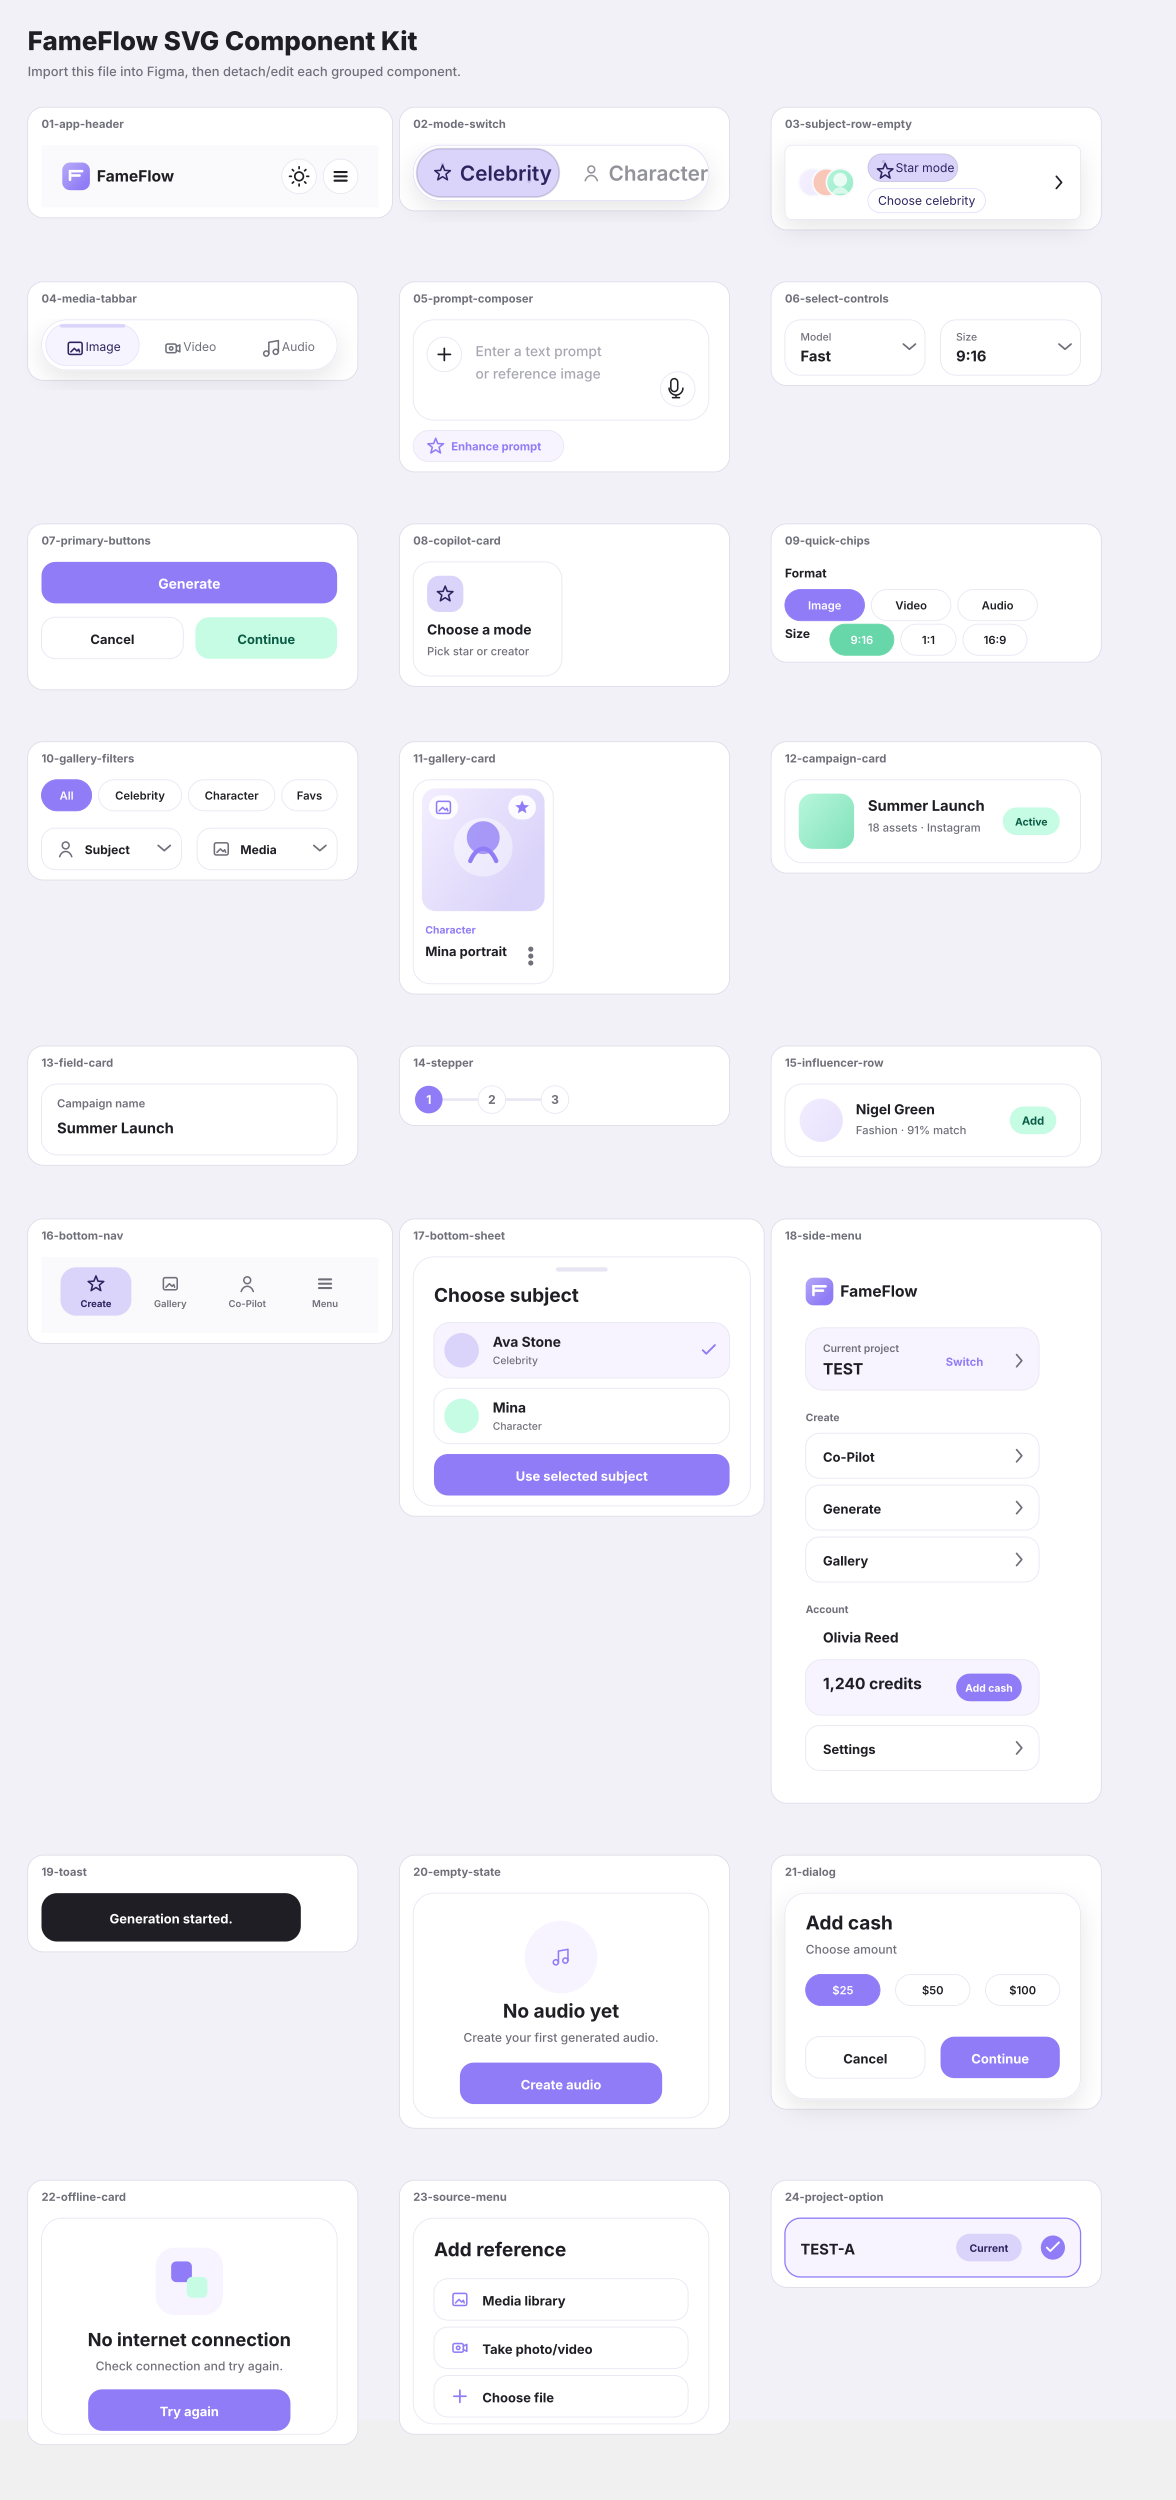
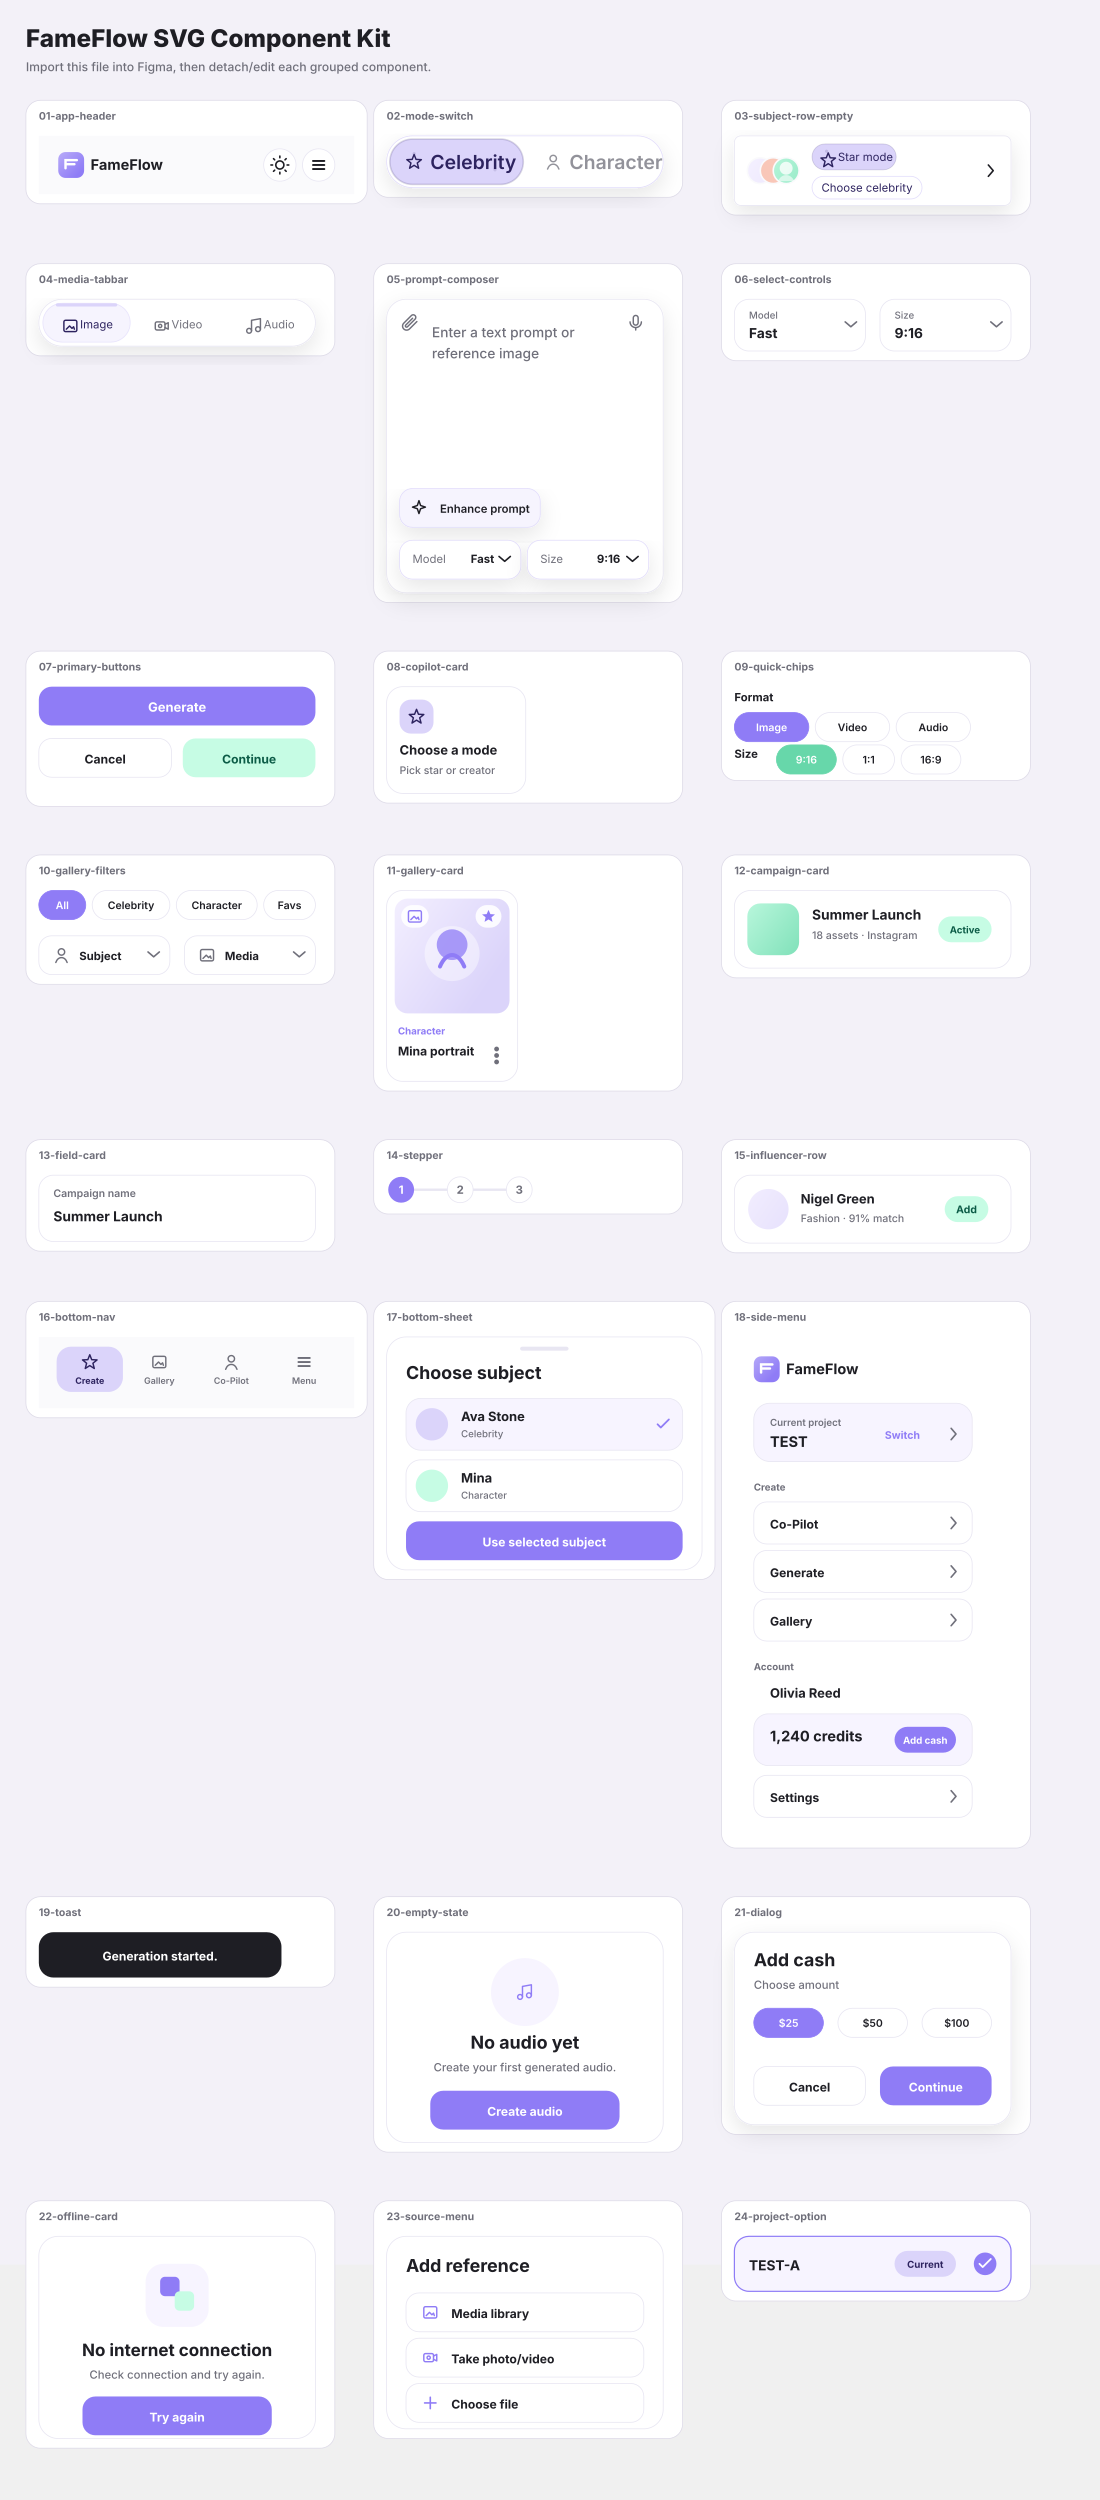
- <svg xmlns="http://www.w3.org/2000/svg" width="1360" height="2892" viewBox="0 0 1360 2892" fill="none">
+ <svg xmlns="http://www.w3.org/2000/svg" width="1360" height="3091" viewBox="0 0 1360 3091" fill="none">
  <defs>
    <filter id="shadow" x="-20%" y="-20%" width="140%" height="160%" color-interpolation-filters="sRGB">
      <feDropShadow dx="0" dy="10" stdDeviation="14" flood-color="#1E1E24" flood-opacity="0.10" />
    </filter>
    <linearGradient id="logoGrad" x1="0" y1="0" x2="48" y2="48" gradientUnits="userSpaceOnUse">
      <stop stop-color="#DBD4FA" />
      <stop offset="1" stop-color="#8F7CF6" />
    </linearGradient>
    <linearGradient id="greenGrad" x1="0" y1="0" x2="120" y2="96" gradientUnits="userSpaceOnUse">
      <stop stop-color="#C6FCE4" />
      <stop offset="1" stop-color="#67D7AA" />
    </linearGradient>
    <linearGradient id="purpleGrad" x1="0" y1="0" x2="140" y2="96" gradientUnits="userSpaceOnUse">
      <stop stop-color="#F5F1FF" />
      <stop offset="1" stop-color="#DBD4FA" />
    </linearGradient>
  </defs>
  <rect x="0" y="0" width="1360" height="2800" rx="0" fill="#F3F1F8" stroke="none" stroke-width="1" />
  <text x="32" y="58" fill="#1E1E24" font-family="Inter, Arial, sans-serif" font-size="30" font-weight="800" letter-spacing="0" text-anchor="start">FameFlow SVG Component Kit</text>
  <text x="32" y="88" fill="#6F6F7A" font-family="Inter, Arial, sans-serif" font-size="15" font-weight="500" letter-spacing="0" text-anchor="start">Import this file into Figma, then detach/edit each grouped component.</text>
  <g id="01-app-header" transform="translate(32 124)">
    <rect x="0" y="0" width="422" height="128" rx="18" fill="#FFFFFF" stroke="#DEDBE8" stroke-width="1" />
    <text x="16" y="24" fill="#6F6F7A" font-family="Inter, Arial, sans-serif" font-size="13" font-weight="700" letter-spacing="0" text-anchor="start">01-app-header</text>
    <g transform="translate(16 44)">
      <rect x="0" y="0" width="390" height="72" rx="0" fill="#FAFAFC" stroke="none" stroke-width="1" />
      <g>
        <rect x="24" y="20" width="32" height="32" rx="9" fill="url(#logoGrad)" />
        <path d="M33 40V30h14M33 35h11" stroke="#FFFFFF" stroke-width="3" stroke-linecap="round" />
      </g>
      <text x="64" y="42" fill="#1E1E24" font-family="Inter, Arial, sans-serif" font-size="18" font-weight="700" letter-spacing="0" text-anchor="start">FameFlow</text>
      <rect x="278" y="16" width="40" height="40" rx="20" fill="#FFFFFF" stroke="#E8E6F2" stroke-width="1" />
      <g transform="translate(286 24)">
        <circle cx="12" cy="12" r="5" stroke="#1E1E24" stroke-width="2" />
        <path d="M12 1v2M12 21v2M1 12h2M21 12h2M4.2 4.2l1.4 1.4M18.4 18.4l1.4 1.4M19.8 4.2l-1.4 1.4M5.6 18.4l-1.4 1.4" stroke="#1E1E24" stroke-width="2" stroke-linecap="round" />
      </g>
      <rect x="326" y="16" width="40" height="40" rx="20" fill="#FFFFFF" stroke="#E8E6F2" stroke-width="1" />
      <g transform="translate(334 24)">
        <path d="M5 7L19 7" stroke="#1E1E24" stroke-width="2.4" stroke-linecap="round" />
        <path d="M5 12L19 12" stroke="#1E1E24" stroke-width="2.4" stroke-linecap="round" />
        <path d="M5 17L19 17" stroke="#1E1E24" stroke-width="2.4" stroke-linecap="round" />
      </g>
    </g>
  </g>
  <g id="02-mode-switch" transform="translate(462 124)">
    <rect x="0" y="0" width="382" height="120" rx="18" fill="#FFFFFF" stroke="#DEDBE8" stroke-width="1" />
    <text x="16" y="24" fill="#6F6F7A" font-family="Inter, Arial, sans-serif" font-size="13" font-weight="700" letter-spacing="0" text-anchor="start">02-mode-switch</text>
    <g transform="translate(16 44)">
      <rect x="0" y="0" width="342" height="64" rx="32" fill="#FFFFFF" stroke="rgba(219,212,250,0.78)" stroke-width="1" filter="url(#shadow)" />
      <rect x="4" y="4" width="165" height="56" rx="28" fill="#DBD4FA" stroke="rgba(45,35,95,0.18)" stroke-width="2" />
      <circle cx="34" cy="22" r="2" fill="#2D235F" fill-opacity="0.16" />
      <circle cx="134" cy="42" r="2" fill="#2D235F" fill-opacity="0.12" />
      <g transform="translate(22 20)">
        <path d="M12 3 14.4 9.1 21 9.4l-5.1 4.1 1.7 6.5-5.6-3.6L6.4 20l1.7-6.5L3 9.4l6.6-.3L12 3Z" stroke="#2D235F" stroke-width="1.8" stroke-linejoin="round" />
      </g>
      <text x="54" y="41" fill="#2D235F" font-family="Inter, Arial, sans-serif" font-size="24" font-weight="600" letter-spacing="0" text-anchor="start">Celebrity</text>
      <g transform="translate(194 20)">
        <circle cx="12" cy="8" r="4" stroke="#92929A" stroke-width="1.8" />
        <path d="M5 21c1.4-4 4-6 7-6s5.6 2 7 6" stroke="#92929A" stroke-width="1.8" stroke-linecap="round" />
      </g>
      <text x="226" y="41" fill="#92929A" font-family="Inter, Arial, sans-serif" font-size="24" font-weight="600" letter-spacing="0" text-anchor="start">Character</text>
    </g>
  </g>
  <g id="03-subject-row-empty" transform="translate(892 124)">
    <rect x="0" y="0" width="382" height="142" rx="18" fill="#FFFFFF" stroke="#DEDBE8" stroke-width="1" />
    <text x="16" y="24" fill="#6F6F7A" font-family="Inter, Arial, sans-serif" font-size="13" font-weight="700" letter-spacing="0" text-anchor="start">03-subject-row-empty</text>
    <g transform="translate(16 44)">
      <rect x="0" y="0" width="342" height="86" rx="8" fill="#FFFFFF" stroke="#E8E6F2" stroke-width="1" filter="url(#shadow)" />
      <g transform="translate(16 23)">
        <circle cx="16" cy="20" r="16" fill="url(#purpleGrad)" stroke="#FAFAFC" stroke-width="2" />
        <circle cx="32" cy="20" r="16" fill="#F9C7B8" stroke="#FAFAFC" stroke-width="2" />
        <circle cx="48" cy="20" r="16" fill="url(#greenGrad)" stroke="#FAFAFC" stroke-width="2" />
        <circle cx="48" cy="17" r="8" fill="#FFFFFF" fill-opacity="0.78" />
        <path d="M38 33c4-10 16-10 20 0" fill="#FFFFFF" fill-opacity="0.58" />
      </g>
      <rect x="96" y="10" width="104" height="32" rx="16" fill="#DBD4FA" stroke="rgba(45,35,95,0.18)" stroke-width="1" />
      <circle cx="114" cy="19" r="2" fill="#2D235F" fill-opacity="0.16" />
      <g transform="translate(104 18)">
        <path d="M12 3 14.4 9.1 21 9.4l-5.1 4.1 1.7 6.5-5.6-3.6L6.4 20l1.7-6.5L3 9.4l6.6-.3L12 3Z" stroke="#2D235F" stroke-width="1.8" stroke-linejoin="round" />
      </g>
      <text x="128" y="31" fill="#2D235F" font-family="Inter, Arial, sans-serif" font-size="14" font-weight="400" letter-spacing="0" text-anchor="start">Star mode</text>
      <rect x="96" y="50" width="136" height="28" rx="14" fill="transparent" stroke="rgba(219,212,250,0.78)" stroke-width="1" />
      <text x="164" y="69" fill="#2D235F" font-family="Inter, Arial, sans-serif" font-size="14" font-weight="400" letter-spacing="0" text-anchor="middle">Choose celebrity</text>
      <g transform="translate(306 31)">
        <path d="m8 5 6 7-6 7" stroke="#1E1E24" stroke-width="2" stroke-linecap="round" stroke-linejoin="round" />
      </g>
    </g>
  </g>
  <g id="04-media-tabbar" transform="translate(32 326)">
    <rect x="0" y="0" width="382" height="114" rx="18" fill="#FFFFFF" stroke="#DEDBE8" stroke-width="1" />
    <text x="16" y="24" fill="#6F6F7A" font-family="Inter, Arial, sans-serif" font-size="13" font-weight="700" letter-spacing="0" text-anchor="start">04-media-tabbar</text>
    <g transform="translate(16 44)">
      <rect x="0" y="0" width="342" height="58" rx="29" fill="#FFFFFF" stroke="#E8E6F2" stroke-width="1" filter="url(#shadow)" />
      <rect x="5" y="5" width="108" height="48" rx="24" fill="#F6F4FE" stroke="rgba(219,212,250,0.58)" stroke-width="1" />
      <rect x="21" y="5" width="76" height="4" rx="2" fill="#DBD4FA" stroke="none" stroke-width="1" />
      <g transform="translate(27 21)">
        <rect x="4" y="5" width="16" height="14" rx="2" stroke="#2D235F" stroke-width="1.8" />
        <path d="m7 16 4-4 3 3 2-2 1 3" stroke="#2D235F" stroke-width="1.8" stroke-linecap="round" stroke-linejoin="round" />
      </g>
      <text x="51" y="36" fill="#2D235F" font-family="Inter, Arial, sans-serif" font-size="14" font-weight="400" letter-spacing="0" text-anchor="start">Image</text>
      <g transform="translate(140 21)">
        <rect x="4" y="7" width="12" height="10" rx="2" stroke="#6F6F7A" stroke-width="1.8" />
        <circle cx="10" cy="12" r="2" stroke="#6F6F7A" stroke-width="1.8" />
        <path d="m16 10 4-2v8l-4-2" stroke="#6F6F7A" stroke-width="1.8" stroke-linecap="round" stroke-linejoin="round" />
      </g>
      <text x="164" y="36" fill="#6F6F7A" font-family="Inter, Arial, sans-serif" font-size="14" font-weight="400" letter-spacing="0" text-anchor="start">Video</text>
      <g transform="translate(254 21)">
        <path d="M9 18V5l11-2v13" stroke="#6F6F7A" stroke-width="1.8" stroke-linecap="round" stroke-linejoin="round" />
        <circle cx="6" cy="18" r="3" stroke="#6F6F7A" stroke-width="1.8" />
        <circle cx="17" cy="16" r="3" stroke="#6F6F7A" stroke-width="1.8" />
      </g>
      <text x="278" y="36" fill="#6F6F7A" font-family="Inter, Arial, sans-serif" font-size="14" font-weight="400" letter-spacing="0" text-anchor="start">Audio</text>
    </g>
  </g>
  <g id="05-prompt-composer" transform="translate(462 326)">
-     <rect x="0" y="0" width="382" height="220" rx="18" fill="#FFFFFF" stroke="#DEDBE8" stroke-width="1" />
+     <rect x="0" y="0" width="382" height="419" rx="18" fill="#FFFFFF" stroke="#DEDBE8" stroke-width="1" />
    <text x="16" y="24" fill="#6F6F7A" font-family="Inter, Arial, sans-serif" font-size="13" font-weight="700" letter-spacing="0" text-anchor="start">05-prompt-composer</text>
    <g transform="translate(16 44)">
-       <rect x="0" y="0" width="342" height="116" rx="24" fill="#FFFFFF" stroke="#E8E6F2" stroke-width="1" />
-       <rect x="16" y="20" width="40" height="40" rx="20" fill="#FFFFFF" stroke="#E8E6F2" stroke-width="1" />
-       <g transform="translate(24 28)">
-         <path d="M12 5L12 19" stroke="#1E1E24" stroke-width="2" stroke-linecap="round" />
-         <path d="M5 12L19 12" stroke="#1E1E24" stroke-width="2" stroke-linecap="round" />
-       </g>
-       <text x="72" y="42" fill="#A8A8B3" font-family="Inter, Arial, sans-serif" font-size="16" font-weight="500" letter-spacing="0" text-anchor="start">Enter a text prompt</text>
-       <text x="72" y="68" fill="#A8A8B3" font-family="Inter, Arial, sans-serif" font-size="16" font-weight="500" letter-spacing="0" text-anchor="start">or reference image</text>
-       <rect x="286" y="60" width="40" height="40" rx="20" fill="#FFFFFF" stroke="#E8E6F2" stroke-width="1" />
-       <g transform="translate(294 68)">
-         <path d="M12 4v7a4 4 0 0 1-8 0V4a4 4 0 0 1 8 0Z" stroke="#1E1E24" stroke-width="1.8" />
-         <path d="M2 11a8 8 0 0 0 16 0M10 19v3M6 22h8" stroke="#1E1E24" stroke-width="1.8" stroke-linecap="round" />
-       </g>
-       <rect x="0" y="128" width="174" height="36" rx="18" fill="#F7F4FF" stroke="#E8E6F2" stroke-width="1" />
-       <g transform="translate(14 134)">
-         <path d="M12 3 14.4 9.1 21 9.4l-5.1 4.1 1.7 6.5-5.6-3.6L6.4 20l1.7-6.5L3 9.4l6.6-.3L12 3Z" stroke="#8F7CF6" stroke-width="1.8" stroke-linejoin="round" />
-       </g>
-       <text x="44" y="151" fill="#8F7CF6" font-family="Inter, Arial, sans-serif" font-size="13" font-weight="700" letter-spacing="0" text-anchor="start">Enhance prompt</text>
+       <rect x="0" y="0" width="342" height="363" rx="24" fill="#FFFFFF" stroke="#E8E6F2" stroke-width="1" filter="url(#shadow)" />
+       <g transform="translate(16 16)">
+         <g>
+           <path d="M21.4 11.6 12.3 20.7a5 5 0 0 1-7.1-7.1l9.2-9.2a3.2 3.2 0 1 1 4.5 4.5l-9.3 9.3a1.5 1.5 0 0 1-2.1-2.1l8.6-8.6" stroke="#6F6F7A" stroke-width="1.8" stroke-linecap="round" stroke-linejoin="round" />
+         </g>
+         <text x="40" y="31" fill="#6F6F7A" font-family="Inter, Arial, sans-serif" font-size="17" font-weight="500" letter-spacing="0" text-anchor="start">Enter a text prompt or</text>
+         <text x="40" y="57" fill="#6F6F7A" font-family="Inter, Arial, sans-serif" font-size="17" font-weight="500" letter-spacing="0" text-anchor="start">reference image</text>
+         <g transform="translate(276 0)">
+           <path d="M16 4a3 3 0 0 0-3 3v6a3 3 0 0 0 6 0V7a3 3 0 0 0-3-3Z" stroke="#6F6F7A" stroke-width="1.8" />
+           <path d="M23 12a7 7 0 0 1-14 0M16 19v3" stroke="#6F6F7A" stroke-width="1.8" stroke-linecap="round" />
+         </g>
+       </g>
+       <rect x="16" y="234" width="174" height="48" rx="16" fill="#F6F4FE" stroke="rgba(219,212,250,0.78)" stroke-width="1" filter="url(#shadow)" />
+       <g transform="translate(28 246)">
+         <path d="M12 3 14 9l6 2-6 2-2 6-2-6-6-2 6-2 2-6Z" stroke="#1E1E24" stroke-width="1.8" stroke-linejoin="round" />
+       </g>
+       <text x="66" y="264" fill="#1E1E24" font-family="Inter, Arial, sans-serif" font-size="14" font-weight="600" letter-spacing="0" text-anchor="start">Enhance prompt</text>
+       <rect x="16" y="298" width="150" height="48" rx="16" fill="#FFFFFF" stroke="rgba(219,212,250,0.78)" stroke-width="1" filter="url(#shadow)" />
+       <text x="32" y="326" fill="#6F6F7A" font-family="Inter, Arial, sans-serif" font-size="14" font-weight="400" letter-spacing="0" text-anchor="start">Model</text>
+       <text x="104" y="326" fill="#1E1E24" font-family="Inter, Arial, sans-serif" font-size="14" font-weight="700" letter-spacing="0" text-anchor="start">Fast</text>
+       <g transform="translate(134 310) rotate(90 12 12)">
+         <path d="m8 5 6 7-6 7" stroke="#1E1E24" stroke-width="2" stroke-linecap="round" stroke-linejoin="round" />
+       </g>
+       <rect x="174" y="298" width="150" height="48" rx="16" fill="#FFFFFF" stroke="rgba(219,212,250,0.78)" stroke-width="1" filter="url(#shadow)" />
+       <text x="190" y="326" fill="#6F6F7A" font-family="Inter, Arial, sans-serif" font-size="14" font-weight="400" letter-spacing="0" text-anchor="start">Size</text>
+       <text x="260" y="326" fill="#1E1E24" font-family="Inter, Arial, sans-serif" font-size="14" font-weight="700" letter-spacing="0" text-anchor="start">9:16</text>
+       <g transform="translate(292 310) rotate(90 12 12)">
+         <path d="m8 5 6 7-6 7" stroke="#1E1E24" stroke-width="2" stroke-linecap="round" stroke-linejoin="round" />
+       </g>
    </g>
  </g>
  <g id="06-select-controls" transform="translate(892 326)">
    <rect x="0" y="0" width="382" height="120" rx="18" fill="#FFFFFF" stroke="#DEDBE8" stroke-width="1" />
    <text x="16" y="24" fill="#6F6F7A" font-family="Inter, Arial, sans-serif" font-size="13" font-weight="700" letter-spacing="0" text-anchor="start">06-select-controls</text>
    <g transform="translate(16 44)">
      <rect x="0" y="0" width="162" height="64" rx="18" fill="#FFFFFF" stroke="#E8E6F2" stroke-width="1" />
      <text x="18" y="24" fill="#6F6F7A" font-family="Inter, Arial, sans-serif" font-size="12" font-weight="500" letter-spacing="0" text-anchor="start">Model</text>
      <text x="18" y="48" fill="#1E1E24" font-family="Inter, Arial, sans-serif" font-size="17" font-weight="700" letter-spacing="0" text-anchor="start">Fast</text>
      <g transform="translate(132 20) rotate(90 12 12)">
        <path d="m8 5 6 7-6 7" stroke="#6F6F7A" stroke-width="2" stroke-linecap="round" stroke-linejoin="round" />
      </g>
      <rect x="180" y="0" width="162" height="64" rx="18" fill="#FFFFFF" stroke="#E8E6F2" stroke-width="1" />
      <text x="198" y="24" fill="#6F6F7A" font-family="Inter, Arial, sans-serif" font-size="12" font-weight="500" letter-spacing="0" text-anchor="start">Size</text>
      <text x="198" y="48" fill="#1E1E24" font-family="Inter, Arial, sans-serif" font-size="17" font-weight="700" letter-spacing="0" text-anchor="start">9:16</text>
      <g transform="translate(312 20) rotate(90 12 12)">
        <path d="m8 5 6 7-6 7" stroke="#6F6F7A" stroke-width="2" stroke-linecap="round" stroke-linejoin="round" />
      </g>
    </g>
  </g>
-   <g id="07-primary-buttons" transform="translate(32 606)">
+   <g id="07-primary-buttons" transform="translate(32 805)">
    <rect x="0" y="0" width="382" height="192" rx="18" fill="#FFFFFF" stroke="#DEDBE8" stroke-width="1" />
    <text x="16" y="24" fill="#6F6F7A" font-family="Inter, Arial, sans-serif" font-size="13" font-weight="700" letter-spacing="0" text-anchor="start">07-primary-buttons</text>
    <g transform="translate(16 44)">
      <rect x="0" y="0" width="342" height="48" rx="16" fill="#8F7CF6" stroke="none" stroke-width="1" />
      <text x="171" y="31" fill="#FFFFFF" font-family="Inter, Arial, sans-serif" font-size="16" font-weight="700" letter-spacing="0" text-anchor="middle">Generate</text>
      <rect x="0" y="64" width="164" height="48" rx="16" fill="#FFFFFF" stroke="#E8E6F2" stroke-width="1" />
      <text x="82" y="95" fill="#1E1E24" font-family="Inter, Arial, sans-serif" font-size="15" font-weight="700" letter-spacing="0" text-anchor="middle">Cancel</text>
      <rect x="178" y="64" width="164" height="48" rx="16" fill="#C6FCE4" stroke="none" stroke-width="1" />
      <text x="260" y="95" fill="#0B5B46" font-family="Inter, Arial, sans-serif" font-size="15" font-weight="700" letter-spacing="0" text-anchor="middle">Continue</text>
    </g>
  </g>
-   <g id="08-copilot-card" transform="translate(462 606)">
+   <g id="08-copilot-card" transform="translate(462 805)">
    <rect x="0" y="0" width="382" height="188" rx="18" fill="#FFFFFF" stroke="#DEDBE8" stroke-width="1" />
    <text x="16" y="24" fill="#6F6F7A" font-family="Inter, Arial, sans-serif" font-size="13" font-weight="700" letter-spacing="0" text-anchor="start">08-copilot-card</text>
    <g transform="translate(16 44)">
      <rect x="0" y="0" width="172" height="132" rx="20" fill="#FFFFFF" stroke="#E8E6F2" stroke-width="1" />
      <rect x="16" y="16" width="42" height="42" rx="14" fill="#DBD4FA" stroke="none" stroke-width="1" />
      <g transform="translate(25 25)">
        <path d="M12 3 14.4 9.1 21 9.4l-5.1 4.1 1.7 6.5-5.6-3.6L6.4 20l1.7-6.5L3 9.4l6.6-.3L12 3Z" stroke="#2D235F" stroke-width="1.8" stroke-linejoin="round" />
      </g>
      <text x="16" y="84" fill="#1E1E24" font-family="Inter, Arial, sans-serif" font-size="16" font-weight="700" letter-spacing="0" text-anchor="start">Choose a mode</text>
      <text x="16" y="108" fill="#6F6F7A" font-family="Inter, Arial, sans-serif" font-size="13" font-weight="500" letter-spacing="0" text-anchor="start">Pick star or creator</text>
    </g>
  </g>
-   <g id="09-quick-chips" transform="translate(892 606)">
+   <g id="09-quick-chips" transform="translate(892 805)">
    <rect x="0" y="0" width="382" height="160" rx="18" fill="#FFFFFF" stroke="#DEDBE8" stroke-width="1" />
    <text x="16" y="24" fill="#6F6F7A" font-family="Inter, Arial, sans-serif" font-size="13" font-weight="700" letter-spacing="0" text-anchor="start">09-quick-chips</text>
    <g transform="translate(16 44)">
      <text x="0" y="18" fill="#1E1E24" font-family="Inter, Arial, sans-serif" font-size="14" font-weight="700" letter-spacing="0" text-anchor="start">Format</text>
      <rect x="0" y="32" width="92" height="36" rx="18" fill="#8F7CF6" stroke="#8F7CF6" stroke-width="1" />
      <text x="46" y="55" fill="#fff" font-family="Inter, Arial, sans-serif" font-size="13" font-weight="600" letter-spacing="0" text-anchor="middle">Image</text>
      <rect x="100" y="32" width="92" height="36" rx="18" fill="#FFFFFF" stroke="#E8E6F2" stroke-width="1" />
      <text x="146" y="55" fill="#1E1E24" font-family="Inter, Arial, sans-serif" font-size="13" font-weight="600" letter-spacing="0" text-anchor="middle">Video</text>
      <rect x="200" y="32" width="92" height="36" rx="18" fill="#FFFFFF" stroke="#E8E6F2" stroke-width="1" />
      <text x="246" y="55" fill="#1E1E24" font-family="Inter, Arial, sans-serif" font-size="13" font-weight="600" letter-spacing="0" text-anchor="middle">Audio</text>
      <text x="0" y="88" fill="#1E1E24" font-family="Inter, Arial, sans-serif" font-size="14" font-weight="700" letter-spacing="0" text-anchor="start">Size</text>
      <rect x="52" y="72" width="74" height="36" rx="18" fill="#67D7AA" stroke="#67D7AA" stroke-width="1" />
      <text x="89" y="95" fill="#fff" font-family="Inter, Arial, sans-serif" font-size="13" font-weight="600" letter-spacing="0" text-anchor="middle">9:16</text>
      <rect x="134" y="72" width="64" height="36" rx="18" fill="#FFFFFF" stroke="#E8E6F2" stroke-width="1" />
      <text x="166" y="95" fill="#1E1E24" font-family="Inter, Arial, sans-serif" font-size="13" font-weight="600" letter-spacing="0" text-anchor="middle">1:1</text>
      <rect x="206" y="72" width="74" height="36" rx="18" fill="#FFFFFF" stroke="#E8E6F2" stroke-width="1" />
      <text x="243" y="95" fill="#1E1E24" font-family="Inter, Arial, sans-serif" font-size="13" font-weight="600" letter-spacing="0" text-anchor="middle">16:9</text>
    </g>
  </g>
-   <g id="10-gallery-filters" transform="translate(32 858)">
+   <g id="10-gallery-filters" transform="translate(32 1057)">
    <rect x="0" y="0" width="382" height="160" rx="18" fill="#FFFFFF" stroke="#DEDBE8" stroke-width="1" />
    <text x="16" y="24" fill="#6F6F7A" font-family="Inter, Arial, sans-serif" font-size="13" font-weight="700" letter-spacing="0" text-anchor="start">10-gallery-filters</text>
    <g transform="translate(16 44)">
      <rect x="0" y="0" width="58" height="36" rx="18" fill="#8F7CF6" stroke="#8F7CF6" stroke-width="1" />
      <text x="29" y="23" fill="#fff" font-family="Inter, Arial, sans-serif" font-size="13" font-weight="600" letter-spacing="0" text-anchor="middle">All</text>
      <rect x="66" y="0" width="96" height="36" rx="18" fill="#FFFFFF" stroke="#E8E6F2" stroke-width="1" />
      <text x="114" y="23" fill="#1E1E24" font-family="Inter, Arial, sans-serif" font-size="13" font-weight="600" letter-spacing="0" text-anchor="middle">Celebrity</text>
      <rect x="170" y="0" width="100" height="36" rx="18" fill="#FFFFFF" stroke="#E8E6F2" stroke-width="1" />
      <text x="220" y="23" fill="#1E1E24" font-family="Inter, Arial, sans-serif" font-size="13" font-weight="600" letter-spacing="0" text-anchor="middle">Character</text>
      <rect x="278" y="0" width="64" height="36" rx="18" fill="#FFFFFF" stroke="#E8E6F2" stroke-width="1" />
      <text x="310" y="23" fill="#1E1E24" font-family="Inter, Arial, sans-serif" font-size="13" font-weight="600" letter-spacing="0" text-anchor="middle">Favs</text>
      <rect x="0" y="56" width="162" height="48" rx="16" fill="#FFFFFF" stroke="#E8E6F2" stroke-width="1" />
      <g transform="translate(16 68)">
        <circle cx="12" cy="8" r="4" stroke="#6F6F7A" stroke-width="1.8" />
        <path d="M5 21c1.4-4 4-6 7-6s5.6 2 7 6" stroke="#6F6F7A" stroke-width="1.8" stroke-linecap="round" />
      </g>
      <text x="50" y="86" fill="#1E1E24" font-family="Inter, Arial, sans-serif" font-size="14" font-weight="700" letter-spacing="0" text-anchor="start">Subject</text>
      <g transform="translate(130 68) rotate(90 12 12)">
        <path d="m8 5 6 7-6 7" stroke="#6F6F7A" stroke-width="2" stroke-linecap="round" stroke-linejoin="round" />
      </g>
      <rect x="180" y="56" width="162" height="48" rx="16" fill="#FFFFFF" stroke="#E8E6F2" stroke-width="1" />
      <g transform="translate(196 68)">
        <rect x="4" y="5" width="16" height="14" rx="2" stroke="#6F6F7A" stroke-width="1.8" />
        <path d="m7 16 4-4 3 3 2-2 1 3" stroke="#6F6F7A" stroke-width="1.8" stroke-linecap="round" stroke-linejoin="round" />
      </g>
      <text x="230" y="86" fill="#1E1E24" font-family="Inter, Arial, sans-serif" font-size="14" font-weight="700" letter-spacing="0" text-anchor="start">Media</text>
      <g transform="translate(310 68) rotate(90 12 12)">
        <path d="m8 5 6 7-6 7" stroke="#6F6F7A" stroke-width="2" stroke-linecap="round" stroke-linejoin="round" />
      </g>
    </g>
  </g>
-   <g id="11-gallery-card" transform="translate(462 858)">
+   <g id="11-gallery-card" transform="translate(462 1057)">
    <rect x="0" y="0" width="382" height="292" rx="18" fill="#FFFFFF" stroke="#DEDBE8" stroke-width="1" />
    <text x="16" y="24" fill="#6F6F7A" font-family="Inter, Arial, sans-serif" font-size="13" font-weight="700" letter-spacing="0" text-anchor="start">11-gallery-card</text>
    <g transform="translate(16 44)">
      <rect x="0" y="0" width="162" height="236" rx="20" fill="#FFFFFF" stroke="#E8E6F2" stroke-width="1" />
      <rect x="10" y="10" width="142" height="142" rx="16" fill="url(#purpleGrad)" stroke="none" stroke-width="1" />
      <circle cx="81" cy="78" r="34" fill="#FFFFFF" fill-opacity="0.42" />
      <path d="M66 94c8-19 22-19 30 0" stroke="#8F7CF6" stroke-width="5" stroke-linecap="round" />
      <circle cx="81" cy="67" r="19" fill="#8F7CF6" fill-opacity="0.75" />
      <rect x="18" y="18" width="34" height="28" rx="14" fill="#FFFFFF" stroke="none" stroke-width="1" fill-opacity="0.88" />
      <g transform="translate(23 20)">
        <rect x="4" y="5" width="16" height="14" rx="2" stroke="#8F7CF6" stroke-width="1.8" />
        <path d="m7 16 4-4 3 3 2-2 1 3" stroke="#8F7CF6" stroke-width="1.8" stroke-linecap="round" stroke-linejoin="round" />
      </g>
      <rect x="110" y="18" width="32" height="28" rx="14" fill="#FFFFFF" stroke="none" stroke-width="1" fill-opacity="0.88" />
      <path d="M126 24l2.3 5.2 5.7.4-4.4 3.6 1.3 5.6-4.9-3-4.9 3 1.3-5.6-4.4-3.6 5.7-.4L126 24Z" fill="#8F7CF6" />
      <text x="14" y="178" fill="#8F7CF6" font-family="Inter, Arial, sans-serif" font-size="12" font-weight="700" letter-spacing="0" text-anchor="start">Character</text>
      <text x="14" y="204" fill="#1E1E24" font-family="Inter, Arial, sans-serif" font-size="15" font-weight="700" letter-spacing="0" text-anchor="start">Mina portrait</text>
      <circle cx="136" cy="196" r="3" fill="#6F6F7A" />
      <circle cx="136" cy="204" r="3" fill="#6F6F7A" />
      <circle cx="136" cy="212" r="3" fill="#6F6F7A" />
    </g>
  </g>
-   <g id="12-campaign-card" transform="translate(892 858)">
+   <g id="12-campaign-card" transform="translate(892 1057)">
    <rect x="0" y="0" width="382" height="152" rx="18" fill="#FFFFFF" stroke="#DEDBE8" stroke-width="1" />
    <text x="16" y="24" fill="#6F6F7A" font-family="Inter, Arial, sans-serif" font-size="13" font-weight="700" letter-spacing="0" text-anchor="start">12-campaign-card</text>
    <g transform="translate(16 44)">
      <rect x="0" y="0" width="342" height="96" rx="20" fill="#FFFFFF" stroke="#E8E6F2" stroke-width="1" />
      <rect x="16" y="16" width="64" height="64" rx="16" fill="url(#greenGrad)" stroke="none" stroke-width="1" />
      <text x="96" y="36" fill="#1E1E24" font-family="Inter, Arial, sans-serif" font-size="17" font-weight="700" letter-spacing="0" text-anchor="start">Summer Launch</text>
      <text x="96" y="60" fill="#6F6F7A" font-family="Inter, Arial, sans-serif" font-size="13" font-weight="500" letter-spacing="0" text-anchor="start">18 assets · Instagram</text>
      <rect x="252" y="32" width="66" height="32" rx="16" fill="#C6FCE4" stroke="none" stroke-width="1" />
      <text x="285" y="53" fill="#0B5B46" font-family="Inter, Arial, sans-serif" font-size="12" font-weight="700" letter-spacing="0" text-anchor="middle">Active</text>
    </g>
  </g>
-   <g id="13-field-card" transform="translate(32 1210)">
+   <g id="13-field-card" transform="translate(32 1409)">
    <rect x="0" y="0" width="382" height="138" rx="18" fill="#FFFFFF" stroke="#DEDBE8" stroke-width="1" />
    <text x="16" y="24" fill="#6F6F7A" font-family="Inter, Arial, sans-serif" font-size="13" font-weight="700" letter-spacing="0" text-anchor="start">13-field-card</text>
    <g transform="translate(16 44)">
      <rect x="0" y="0" width="342" height="82" rx="18" fill="#FFFFFF" stroke="#E8E6F2" stroke-width="1" />
      <text x="18" y="27" fill="#6F6F7A" font-family="Inter, Arial, sans-serif" font-size="13" font-weight="600" letter-spacing="0" text-anchor="start">Campaign name</text>
      <text x="18" y="57" fill="#1E1E24" font-family="Inter, Arial, sans-serif" font-size="17" font-weight="700" letter-spacing="0" text-anchor="start">Summer Launch</text>
    </g>
  </g>
-   <g id="14-stepper" transform="translate(462 1210)">
+   <g id="14-stepper" transform="translate(462 1409)">
    <rect x="0" y="0" width="382" height="92" rx="18" fill="#FFFFFF" stroke="#DEDBE8" stroke-width="1" />
    <text x="16" y="24" fill="#6F6F7A" font-family="Inter, Arial, sans-serif" font-size="13" font-weight="700" letter-spacing="0" text-anchor="start">14-stepper</text>
    <g transform="translate(16 44)">
      <path d="M28 18L154 18" stroke="#E8E6F2" stroke-width="3" stroke-linecap="round" />
      <circle cx="18" cy="18" r="16" fill="#8F7CF6" />
      <text x="18" y="23" fill="#fff" font-family="Inter, Arial, sans-serif" font-size="14" font-weight="700" letter-spacing="0" text-anchor="middle">1</text>
      <circle cx="91" cy="18" r="16" fill="#FFFFFF" stroke="#E8E6F2" />
      <text x="91" y="23" fill="#6F6F7A" font-family="Inter, Arial, sans-serif" font-size="14" font-weight="700" letter-spacing="0" text-anchor="middle">2</text>
      <circle cx="164" cy="18" r="16" fill="#FFFFFF" stroke="#E8E6F2" />
      <text x="164" y="23" fill="#6F6F7A" font-family="Inter, Arial, sans-serif" font-size="14" font-weight="700" letter-spacing="0" text-anchor="middle">3</text>
    </g>
  </g>
-   <g id="15-influencer-row" transform="translate(892 1210)">
+   <g id="15-influencer-row" transform="translate(892 1409)">
    <rect x="0" y="0" width="382" height="140" rx="18" fill="#FFFFFF" stroke="#DEDBE8" stroke-width="1" />
    <text x="16" y="24" fill="#6F6F7A" font-family="Inter, Arial, sans-serif" font-size="13" font-weight="700" letter-spacing="0" text-anchor="start">15-influencer-row</text>
    <g transform="translate(16 44)">
      <rect x="0" y="0" width="342" height="84" rx="20" fill="#FFFFFF" stroke="#E8E6F2" stroke-width="1" />
      <circle cx="42" cy="42" r="25" fill="url(#purpleGrad)" />
      <text x="82" y="35" fill="#1E1E24" font-family="Inter, Arial, sans-serif" font-size="16" font-weight="700" letter-spacing="0" text-anchor="start">Nigel Green</text>
      <text x="82" y="58" fill="#6F6F7A" font-family="Inter, Arial, sans-serif" font-size="13" font-weight="500" letter-spacing="0" text-anchor="start">Fashion · 91% match</text>
      <rect x="260" y="26" width="54" height="32" rx="16" fill="#C6FCE4" stroke="none" stroke-width="1" />
      <text x="287" y="47" fill="#0B5B46" font-family="Inter, Arial, sans-serif" font-size="13" font-weight="700" letter-spacing="0" text-anchor="middle">Add</text>
    </g>
  </g>
-   <g id="16-bottom-nav" transform="translate(32 1410)">
+   <g id="16-bottom-nav" transform="translate(32 1609)">
    <rect x="0" y="0" width="422" height="144" rx="18" fill="#FFFFFF" stroke="#DEDBE8" stroke-width="1" />
    <text x="16" y="24" fill="#6F6F7A" font-family="Inter, Arial, sans-serif" font-size="13" font-weight="700" letter-spacing="0" text-anchor="start">16-bottom-nav</text>
    <g transform="translate(16 44)">
      <rect x="0" y="0" width="390" height="88" rx="0" fill="rgba(250,250,252,0.96)" stroke="none" stroke-width="1" />
      <rect x="22" y="12" width="82" height="56" rx="18" fill="#DBD4FA" stroke="none" stroke-width="1" />
      <g transform="translate(51 19)">
        <path d="M12 3 14.4 9.1 21 9.4l-5.1 4.1 1.7 6.5-5.6-3.6L6.4 20l1.7-6.5L3 9.4l6.6-.3L12 3Z" stroke="#2D235F" stroke-width="1.8" stroke-linejoin="round" />
      </g>
      <text x="63" y="58" fill="#2D235F" font-family="Inter, Arial, sans-serif" font-size="11" font-weight="700" letter-spacing="0" text-anchor="middle">Create</text>
      <g transform="translate(137 19)">
        <rect x="4" y="5" width="16" height="14" rx="2" stroke="#6F6F7A" stroke-width="1.8" />
        <path d="m7 16 4-4 3 3 2-2 1 3" stroke="#6F6F7A" stroke-width="1.8" stroke-linecap="round" stroke-linejoin="round" />
      </g>
      <text x="149" y="58" fill="#6F6F7A" font-family="Inter, Arial, sans-serif" font-size="11" font-weight="600" letter-spacing="0" text-anchor="middle">Gallery</text>
      <g transform="translate(226 19)">
        <circle cx="12" cy="8" r="4" stroke="#6F6F7A" stroke-width="1.8" />
        <path d="M5 21c1.4-4 4-6 7-6s5.6 2 7 6" stroke="#6F6F7A" stroke-width="1.8" stroke-linecap="round" />
      </g>
      <text x="238" y="58" fill="#6F6F7A" font-family="Inter, Arial, sans-serif" font-size="11" font-weight="600" letter-spacing="0" text-anchor="middle">Co-Pilot</text>
      <g transform="translate(316 19)">
        <path d="M5 7L19 7" stroke="#6F6F7A" stroke-width="2.4" stroke-linecap="round" />
        <path d="M5 12L19 12" stroke="#6F6F7A" stroke-width="2.4" stroke-linecap="round" />
        <path d="M5 17L19 17" stroke="#6F6F7A" stroke-width="2.4" stroke-linecap="round" />
      </g>
      <text x="328" y="58" fill="#6F6F7A" font-family="Inter, Arial, sans-serif" font-size="11" font-weight="600" letter-spacing="0" text-anchor="middle">Menu</text>
    </g>
  </g>
-   <g id="17-bottom-sheet" transform="translate(462 1410)">
+   <g id="17-bottom-sheet" transform="translate(462 1609)">
    <rect x="0" y="0" width="422" height="344" rx="18" fill="#FFFFFF" stroke="#DEDBE8" stroke-width="1" />
    <text x="16" y="24" fill="#6F6F7A" font-family="Inter, Arial, sans-serif" font-size="13" font-weight="700" letter-spacing="0" text-anchor="start">17-bottom-sheet</text>
    <g transform="translate(16 44)">
      <rect x="0" y="0" width="390" height="288" rx="24" fill="#FFFFFF" stroke="#E8E6F2" stroke-width="1" />
      <rect x="165" y="12" width="60" height="5" rx="3" fill="#E8E6F2" stroke="none" stroke-width="1" />
      <text x="24" y="52" fill="#1E1E24" font-family="Inter, Arial, sans-serif" font-size="22" font-weight="700" letter-spacing="0" text-anchor="start">Choose subject</text>
      <rect x="24" y="76" width="342" height="64" rx="18" fill="#F7F4FF" stroke="#E8E6F2" stroke-width="1" />
      <circle cx="56" cy="108" r="20" fill="#DBD4FA" />
      <text x="92" y="104" fill="#1E1E24" font-family="Inter, Arial, sans-serif" font-size="16" font-weight="700" letter-spacing="0" text-anchor="start">Ava Stone</text>
      <text x="92" y="124" fill="#6F6F7A" font-family="Inter, Arial, sans-serif" font-size="12" font-weight="500" letter-spacing="0" text-anchor="start">Celebrity</text>
      <g transform="translate(330 96)">
        <path d="m5 12 4 4 10-10" stroke="#8F7CF6" stroke-width="2.2" stroke-linecap="round" stroke-linejoin="round" />
      </g>
      <rect x="24" y="152" width="342" height="64" rx="18" fill="#FFFFFF" stroke="#E8E6F2" stroke-width="1" />
      <circle cx="56" cy="184" r="20" fill="#C6FCE4" />
      <text x="92" y="180" fill="#1E1E24" font-family="Inter, Arial, sans-serif" font-size="16" font-weight="700" letter-spacing="0" text-anchor="start">Mina</text>
      <text x="92" y="200" fill="#6F6F7A" font-family="Inter, Arial, sans-serif" font-size="12" font-weight="500" letter-spacing="0" text-anchor="start">Character</text>
      <rect x="24" y="228" width="342" height="48" rx="16" fill="#8F7CF6" stroke="none" stroke-width="1" />
      <text x="195" y="259" fill="#fff" font-family="Inter, Arial, sans-serif" font-size="15" font-weight="700" letter-spacing="0" text-anchor="middle">Use selected subject</text>
    </g>
  </g>
-   <g id="18-side-menu" transform="translate(892 1410)">
+   <g id="18-side-menu" transform="translate(892 1609)">
    <rect x="0" y="0" width="382" height="676" rx="18" fill="#FFFFFF" stroke="#DEDBE8" stroke-width="1" />
    <text x="16" y="24" fill="#6F6F7A" font-family="Inter, Arial, sans-serif" font-size="13" font-weight="700" letter-spacing="0" text-anchor="start">18-side-menu</text>
    <g transform="translate(16 44)">
      <rect x="0" y="0" width="318" height="620" rx="0" fill="#FFFFFF" stroke="none" stroke-width="1" />
      <g>
        <rect x="24" y="24" width="32" height="32" rx="9" fill="url(#logoGrad)" />
        <path d="M33 44V34h14M33 39h11" stroke="#FFFFFF" stroke-width="3" stroke-linecap="round" />
      </g>
      <text x="64" y="46" fill="#1E1E24" font-family="Inter, Arial, sans-serif" font-size="18" font-weight="700" letter-spacing="0" text-anchor="start">FameFlow</text>
      <rect x="24" y="82" width="270" height="72" rx="20" fill="#F7F4FF" stroke="#E8E6F2" stroke-width="1" />
      <text x="44" y="110" fill="#6F6F7A" font-family="Inter, Arial, sans-serif" font-size="12" font-weight="600" letter-spacing="0" text-anchor="start">Current project</text>
      <text x="44" y="136" fill="#1E1E24" font-family="Inter, Arial, sans-serif" font-size="18" font-weight="700" letter-spacing="0" text-anchor="start">TEST</text>
      <text x="186" y="126" fill="#8F7CF6" font-family="Inter, Arial, sans-serif" font-size="13" font-weight="700" letter-spacing="0" text-anchor="start">Switch</text>
      <g transform="translate(260 108)">
        <path d="m8 5 6 7-6 7" stroke="#6F6F7A" stroke-width="2" stroke-linecap="round" stroke-linejoin="round" />
      </g>
      <text x="24" y="190" fill="#6F6F7A" font-family="Inter, Arial, sans-serif" font-size="12" font-weight="700" letter-spacing="0" text-anchor="start">Create</text>
      <rect x="24" y="204" width="270" height="52" rx="16" fill="#FFFFFF" stroke="#E8E6F2" stroke-width="1" />
      <text x="44" y="237" fill="#1E1E24" font-family="Inter, Arial, sans-serif" font-size="15" font-weight="700" letter-spacing="0" text-anchor="start">Co-Pilot</text>
      <g transform="translate(260 218)">
        <path d="m8 5 6 7-6 7" stroke="#6F6F7A" stroke-width="2" stroke-linecap="round" stroke-linejoin="round" />
      </g>
      <rect x="24" y="264" width="270" height="52" rx="16" fill="#FFFFFF" stroke="#E8E6F2" stroke-width="1" />
      <text x="44" y="297" fill="#1E1E24" font-family="Inter, Arial, sans-serif" font-size="15" font-weight="700" letter-spacing="0" text-anchor="start">Generate</text>
      <g transform="translate(260 278)">
        <path d="m8 5 6 7-6 7" stroke="#6F6F7A" stroke-width="2" stroke-linecap="round" stroke-linejoin="round" />
      </g>
      <rect x="24" y="324" width="270" height="52" rx="16" fill="#FFFFFF" stroke="#E8E6F2" stroke-width="1" />
      <text x="44" y="357" fill="#1E1E24" font-family="Inter, Arial, sans-serif" font-size="15" font-weight="700" letter-spacing="0" text-anchor="start">Gallery</text>
      <g transform="translate(260 338)">
        <path d="m8 5 6 7-6 7" stroke="#6F6F7A" stroke-width="2" stroke-linecap="round" stroke-linejoin="round" />
      </g>
      <text x="24" y="412" fill="#6F6F7A" font-family="Inter, Arial, sans-serif" font-size="12" font-weight="700" letter-spacing="0" text-anchor="start">Account</text>
      <text x="44" y="446" fill="#1E1E24" font-family="Inter, Arial, sans-serif" font-size="16" font-weight="700" letter-spacing="0" text-anchor="start">Olivia Reed</text>
      <rect x="24" y="466" width="270" height="64" rx="18" fill="#F7F4FF" stroke="#E8E6F2" stroke-width="1" />
      <text x="44" y="500" fill="#1E1E24" font-family="Inter, Arial, sans-serif" font-size="18" font-weight="700" letter-spacing="0" text-anchor="start">1,240 credits</text>
      <rect x="198" y="482" width="76" height="32" rx="16" fill="#8F7CF6" stroke="none" stroke-width="1" />
      <text x="236" y="503" fill="#fff" font-family="Inter, Arial, sans-serif" font-size="12" font-weight="700" letter-spacing="0" text-anchor="middle">Add cash</text>
      <rect x="24" y="542" width="270" height="52" rx="16" fill="#FFFFFF" stroke="#E8E6F2" stroke-width="1" />
      <text x="44" y="575" fill="#1E1E24" font-family="Inter, Arial, sans-serif" font-size="15" font-weight="700" letter-spacing="0" text-anchor="start">Settings</text>
      <g transform="translate(260 556)">
        <path d="m8 5 6 7-6 7" stroke="#6F6F7A" stroke-width="2" stroke-linecap="round" stroke-linejoin="round" />
      </g>
    </g>
  </g>
-   <g id="19-toast" transform="translate(32 2146)">
+   <g id="19-toast" transform="translate(32 2345)">
    <rect x="0" y="0" width="382" height="112" rx="18" fill="#FFFFFF" stroke="#DEDBE8" stroke-width="1" />
    <text x="16" y="24" fill="#6F6F7A" font-family="Inter, Arial, sans-serif" font-size="13" font-weight="700" letter-spacing="0" text-anchor="start">19-toast</text>
    <g transform="translate(16 44)">
      <rect x="0" y="0" width="300" height="56" rx="18" fill="#1E1E24" stroke="none" stroke-width="1" />
      <text x="150" y="35" fill="#FFFFFF" font-family="Inter, Arial, sans-serif" font-size="15" font-weight="700" letter-spacing="0" text-anchor="middle">Generation started.</text>
    </g>
  </g>
-   <g id="20-empty-state" transform="translate(462 2146)">
+   <g id="20-empty-state" transform="translate(462 2345)">
    <rect x="0" y="0" width="382" height="316" rx="18" fill="#FFFFFF" stroke="#DEDBE8" stroke-width="1" />
    <text x="16" y="24" fill="#6F6F7A" font-family="Inter, Arial, sans-serif" font-size="13" font-weight="700" letter-spacing="0" text-anchor="start">20-empty-state</text>
    <g transform="translate(16 44)">
      <rect x="0" y="0" width="342" height="260" rx="24" fill="#FFFFFF" stroke="#E8E6F2" stroke-width="1" />
      <circle cx="171" cy="74" r="42" fill="#F7F4FF" />
      <g transform="translate(159 62)">
        <path d="M9 18V5l11-2v13" stroke="#8F7CF6" stroke-width="1.8" stroke-linecap="round" stroke-linejoin="round" />
        <circle cx="6" cy="18" r="3" stroke="#8F7CF6" stroke-width="1.8" />
        <circle cx="17" cy="16" r="3" stroke="#8F7CF6" stroke-width="1.8" />
      </g>
      <text x="171" y="144" fill="#1E1E24" font-family="Inter, Arial, sans-serif" font-size="22" font-weight="700" letter-spacing="0" text-anchor="middle">No audio yet</text>
      <text x="171" y="172" fill="#6F6F7A" font-family="Inter, Arial, sans-serif" font-size="14" font-weight="500" letter-spacing="0" text-anchor="middle">Create your first generated audio.</text>
      <rect x="54" y="196" width="234" height="48" rx="16" fill="#8F7CF6" stroke="none" stroke-width="1" />
      <text x="171" y="227" fill="#fff" font-family="Inter, Arial, sans-serif" font-size="15" font-weight="700" letter-spacing="0" text-anchor="middle">Create audio</text>
    </g>
  </g>
-   <g id="21-dialog" transform="translate(892 2146)">
+   <g id="21-dialog" transform="translate(892 2345)">
    <rect x="0" y="0" width="382" height="294" rx="18" fill="#FFFFFF" stroke="#DEDBE8" stroke-width="1" />
    <text x="16" y="24" fill="#6F6F7A" font-family="Inter, Arial, sans-serif" font-size="13" font-weight="700" letter-spacing="0" text-anchor="start">21-dialog</text>
    <g transform="translate(16 44)">
      <rect x="0" y="0" width="342" height="238" rx="24" fill="#FFFFFF" stroke="#E8E6F2" stroke-width="1" filter="url(#shadow)" />
      <text x="24" y="42" fill="#1E1E24" font-family="Inter, Arial, sans-serif" font-size="22" font-weight="700" letter-spacing="0" text-anchor="start">Add cash</text>
      <text x="24" y="70" fill="#6F6F7A" font-family="Inter, Arial, sans-serif" font-size="14" font-weight="500" letter-spacing="0" text-anchor="start">Choose amount</text>
      <rect x="24" y="94" width="86" height="36" rx="18" fill="#8F7CF6" stroke="#8F7CF6" stroke-width="1" />
      <text x="67" y="117" fill="#fff" font-family="Inter, Arial, sans-serif" font-size="13" font-weight="600" letter-spacing="0" text-anchor="middle">$25</text>
      <rect x="128" y="94" width="86" height="36" rx="18" fill="#FFFFFF" stroke="#E8E6F2" stroke-width="1" />
      <text x="171" y="117" fill="#1E1E24" font-family="Inter, Arial, sans-serif" font-size="13" font-weight="600" letter-spacing="0" text-anchor="middle">$50</text>
      <rect x="232" y="94" width="86" height="36" rx="18" fill="#FFFFFF" stroke="#E8E6F2" stroke-width="1" />
      <text x="275" y="117" fill="#1E1E24" font-family="Inter, Arial, sans-serif" font-size="13" font-weight="600" letter-spacing="0" text-anchor="middle">$100</text>
      <rect x="24" y="166" width="138" height="48" rx="16" fill="#FFFFFF" stroke="#E8E6F2" stroke-width="1" />
      <text x="93" y="197" fill="#1E1E24" font-family="Inter, Arial, sans-serif" font-size="15" font-weight="700" letter-spacing="0" text-anchor="middle">Cancel</text>
      <rect x="180" y="166" width="138" height="48" rx="16" fill="#8F7CF6" stroke="none" stroke-width="1" />
      <text x="249" y="197" fill="#fff" font-family="Inter, Arial, sans-serif" font-size="15" font-weight="700" letter-spacing="0" text-anchor="middle">Continue</text>
    </g>
  </g>
-   <g id="22-offline-card" transform="translate(32 2522)">
+   <g id="22-offline-card" transform="translate(32 2721)">
    <rect x="0" y="0" width="382" height="306" rx="18" fill="#FFFFFF" stroke="#DEDBE8" stroke-width="1" />
    <text x="16" y="24" fill="#6F6F7A" font-family="Inter, Arial, sans-serif" font-size="13" font-weight="700" letter-spacing="0" text-anchor="start">22-offline-card</text>
    <g transform="translate(16 44)">
      <rect x="0" y="0" width="342" height="250" rx="24" fill="#FFFFFF" stroke="#E8E6F2" stroke-width="1" />
      <rect x="132" y="34" width="78" height="78" rx="22" fill="#F7F4FF" stroke="none" stroke-width="1" />
      <rect x="150" y="50" width="24" height="24" rx="6" fill="#8F7CF6" stroke="none" stroke-width="1" />
      <rect x="168" y="68" width="24" height="24" rx="6" fill="#C6FCE4" stroke="none" stroke-width="1" />
      <text x="171" y="148" fill="#1E1E24" font-family="Inter, Arial, sans-serif" font-size="21" font-weight="700" letter-spacing="0" text-anchor="middle">No internet connection</text>
      <text x="171" y="176" fill="#6F6F7A" font-family="Inter, Arial, sans-serif" font-size="14" font-weight="500" letter-spacing="0" text-anchor="middle">Check connection and try again.</text>
      <rect x="54" y="198" width="234" height="48" rx="16" fill="#8F7CF6" stroke="none" stroke-width="1" />
      <text x="171" y="229" fill="#fff" font-family="Inter, Arial, sans-serif" font-size="15" font-weight="700" letter-spacing="0" text-anchor="middle">Try again</text>
    </g>
  </g>
-   <g id="23-source-menu" transform="translate(462 2522)">
+   <g id="23-source-menu" transform="translate(462 2721)">
    <rect x="0" y="0" width="382" height="294" rx="18" fill="#FFFFFF" stroke="#DEDBE8" stroke-width="1" />
    <text x="16" y="24" fill="#6F6F7A" font-family="Inter, Arial, sans-serif" font-size="13" font-weight="700" letter-spacing="0" text-anchor="start">23-source-menu</text>
    <g transform="translate(16 44)">
      <rect x="0" y="0" width="342" height="238" rx="24" fill="#FFFFFF" stroke="#E8E6F2" stroke-width="1" />
      <text x="24" y="44" fill="#1E1E24" font-family="Inter, Arial, sans-serif" font-size="22" font-weight="700" letter-spacing="0" text-anchor="start">Add reference</text>
      <rect x="24" y="70" width="294" height="48" rx="16" fill="#FFFFFF" stroke="#E8E6F2" stroke-width="1" />
      <g transform="translate(42 82)">
        <rect x="4" y="5" width="16" height="14" rx="2" stroke="#8F7CF6" stroke-width="1.8" />
        <path d="m7 16 4-4 3 3 2-2 1 3" stroke="#8F7CF6" stroke-width="1.8" stroke-linecap="round" stroke-linejoin="round" />
      </g>
      <text x="80" y="101" fill="#1E1E24" font-family="Inter, Arial, sans-serif" font-size="15" font-weight="700" letter-spacing="0" text-anchor="start">Media library</text>
      <rect x="24" y="126" width="294" height="48" rx="16" fill="#FFFFFF" stroke="#E8E6F2" stroke-width="1" />
      <g transform="translate(42 138)">
        <rect x="4" y="7" width="12" height="10" rx="2" stroke="#8F7CF6" stroke-width="1.8" />
        <circle cx="10" cy="12" r="2" stroke="#8F7CF6" stroke-width="1.8" />
        <path d="m16 10 4-2v8l-4-2" stroke="#8F7CF6" stroke-width="1.8" stroke-linecap="round" stroke-linejoin="round" />
      </g>
      <text x="80" y="157" fill="#1E1E24" font-family="Inter, Arial, sans-serif" font-size="15" font-weight="700" letter-spacing="0" text-anchor="start">Take photo/video</text>
      <rect x="24" y="182" width="294" height="48" rx="16" fill="#FFFFFF" stroke="#E8E6F2" stroke-width="1" />
      <g transform="translate(42 194)">
        <path d="M12 5L12 19" stroke="#8F7CF6" stroke-width="2" stroke-linecap="round" />
        <path d="M5 12L19 12" stroke="#8F7CF6" stroke-width="2" stroke-linecap="round" />
      </g>
      <text x="80" y="213" fill="#1E1E24" font-family="Inter, Arial, sans-serif" font-size="15" font-weight="700" letter-spacing="0" text-anchor="start">Choose file</text>
    </g>
  </g>
-   <g id="24-project-option" transform="translate(892 2522)">
+   <g id="24-project-option" transform="translate(892 2721)">
    <rect x="0" y="0" width="382" height="124" rx="18" fill="#FFFFFF" stroke="#DEDBE8" stroke-width="1" />
    <text x="16" y="24" fill="#6F6F7A" font-family="Inter, Arial, sans-serif" font-size="13" font-weight="700" letter-spacing="0" text-anchor="start">24-project-option</text>
    <g transform="translate(16 44)">
      <rect x="0" y="0" width="342" height="68" rx="18" fill="#F7F4FF" stroke="#8F7CF6" stroke-width="1.5" />
      <text x="18" y="42" fill="#1E1E24" font-family="Inter, Arial, sans-serif" font-size="17" font-weight="700" letter-spacing="0" text-anchor="start">TEST-A</text>
      <rect x="198" y="18" width="76" height="32" rx="16" fill="#DBD4FA" stroke="none" stroke-width="1" />
      <text x="236" y="39" fill="#2D235F" font-family="Inter, Arial, sans-serif" font-size="12" font-weight="700" letter-spacing="0" text-anchor="middle">Current</text>
      <circle cx="310" cy="34" r="14" fill="#8F7CF6" />
      <g transform="translate(298 22)">
        <path d="m5 12 4 4 10-10" stroke="#fff" stroke-width="2.2" stroke-linecap="round" stroke-linejoin="round" />
      </g>
    </g>
  </g>
</svg>
